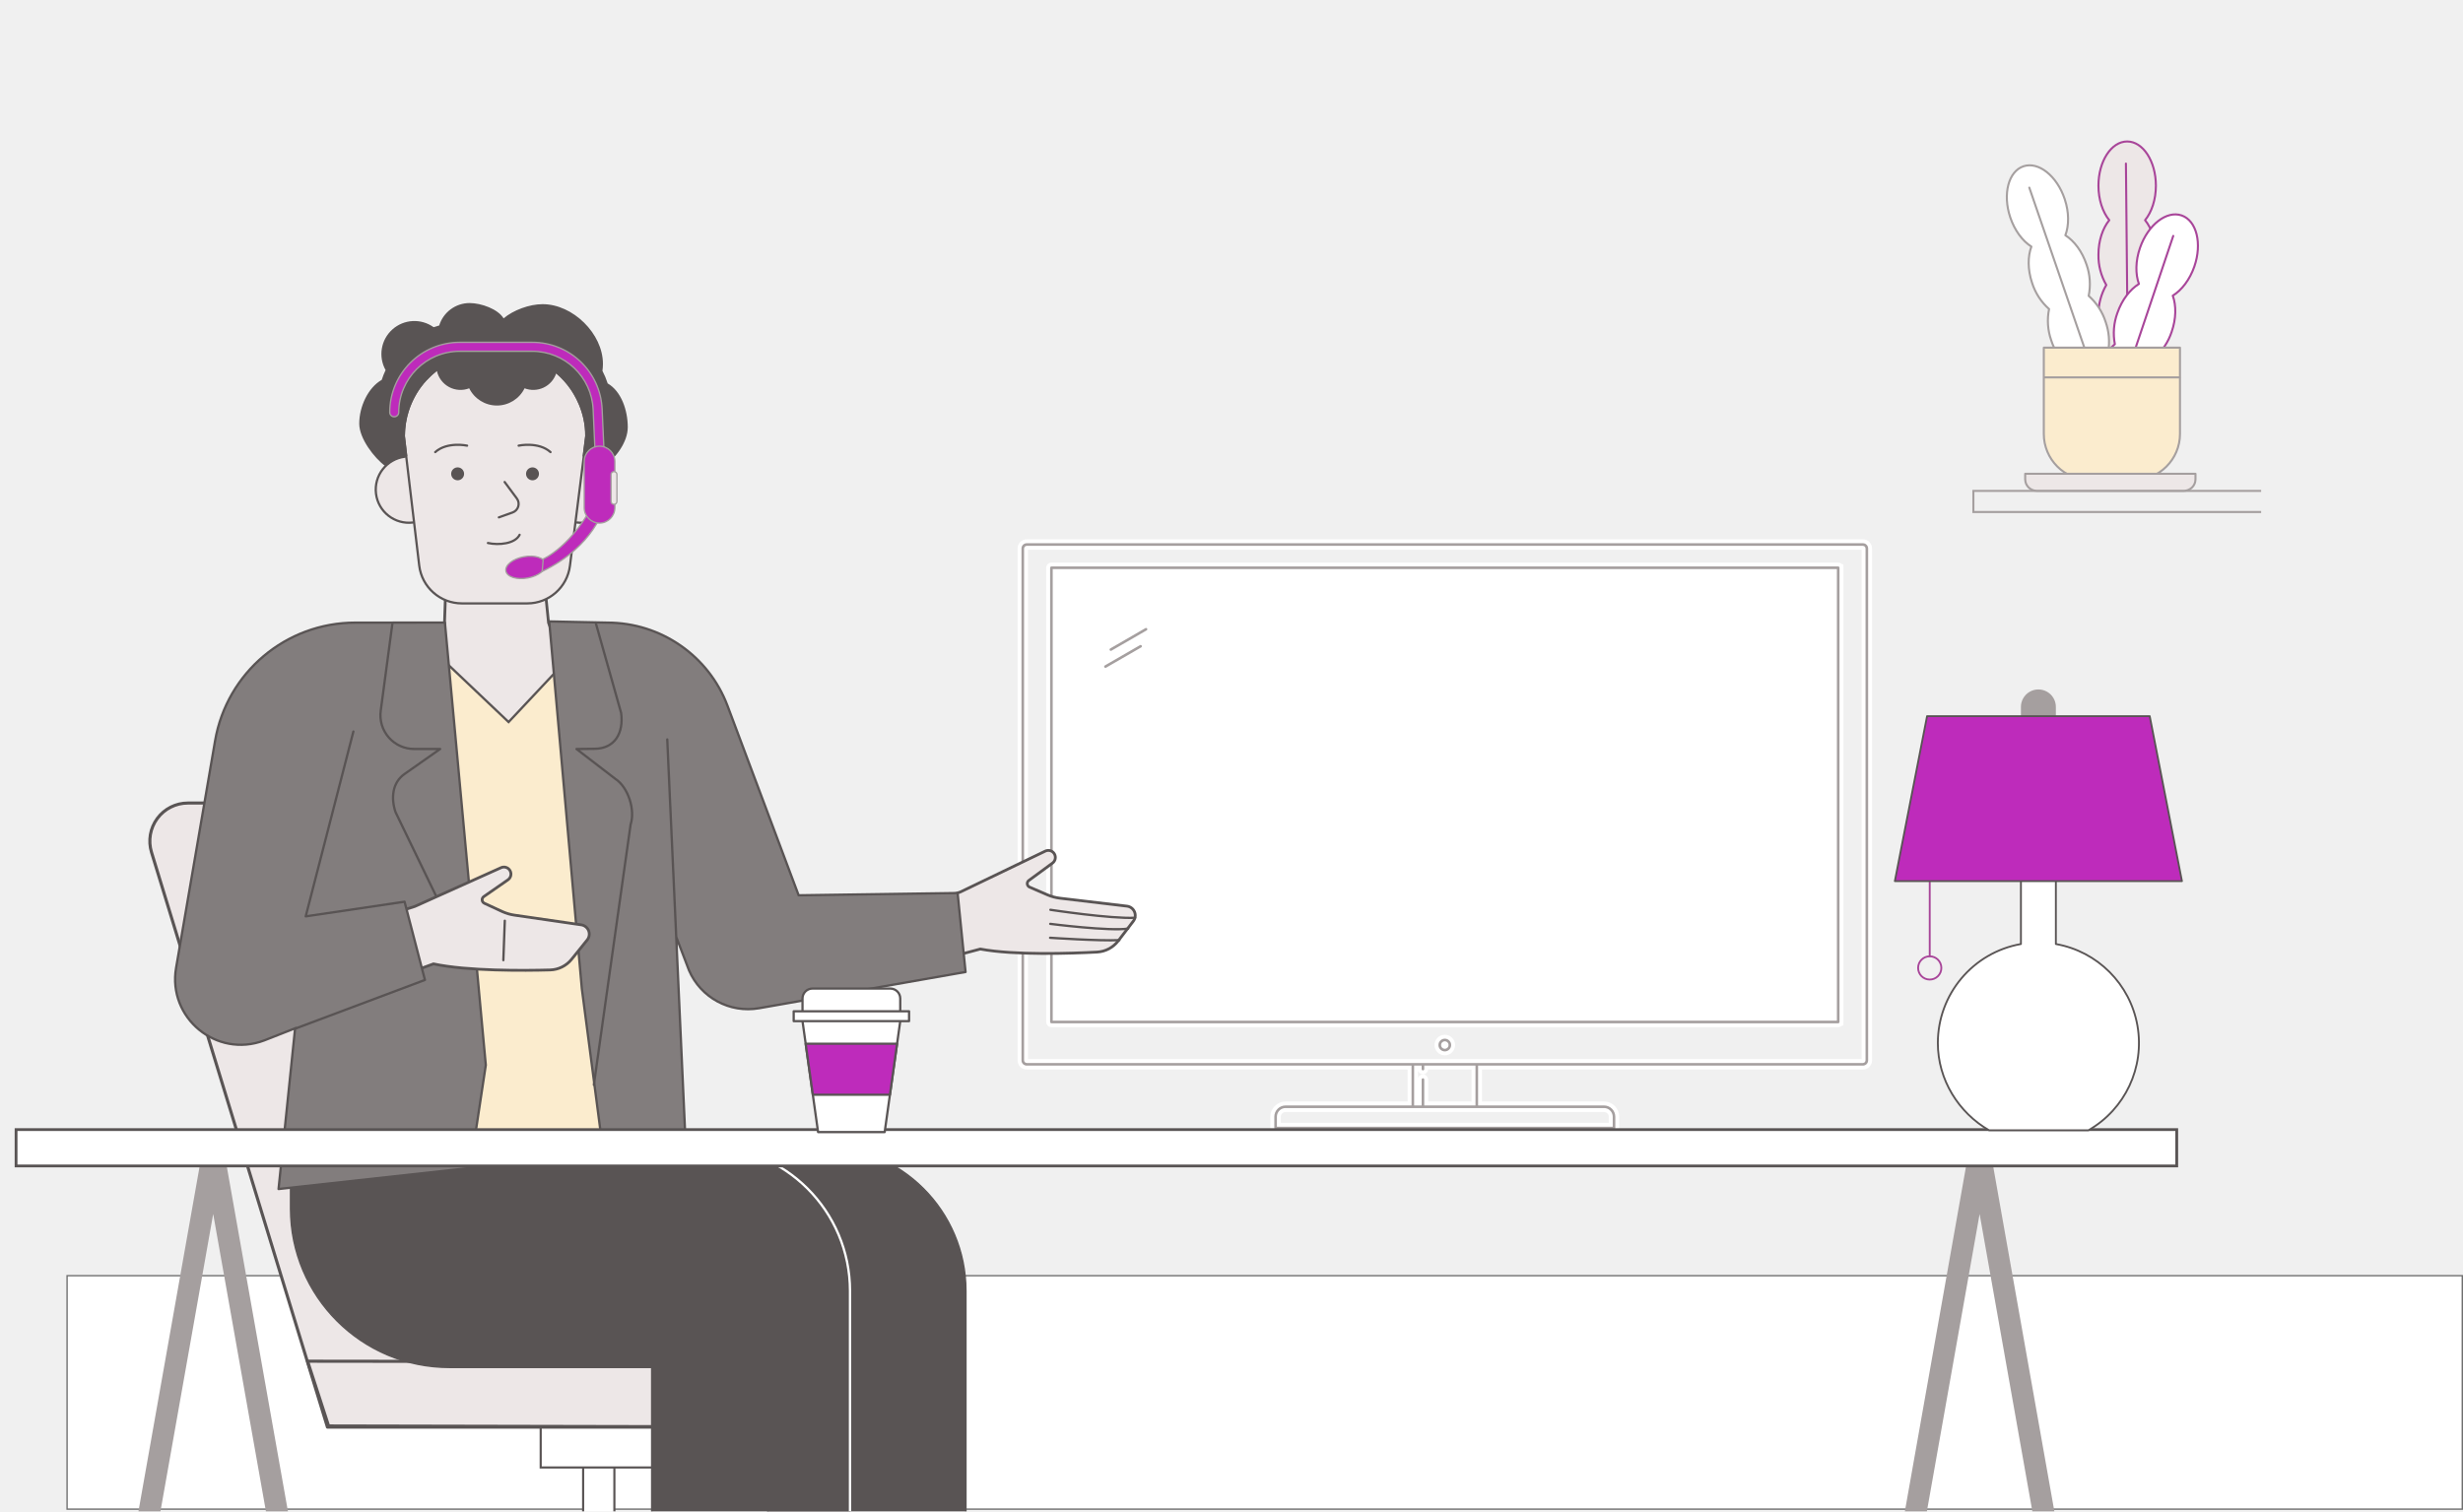
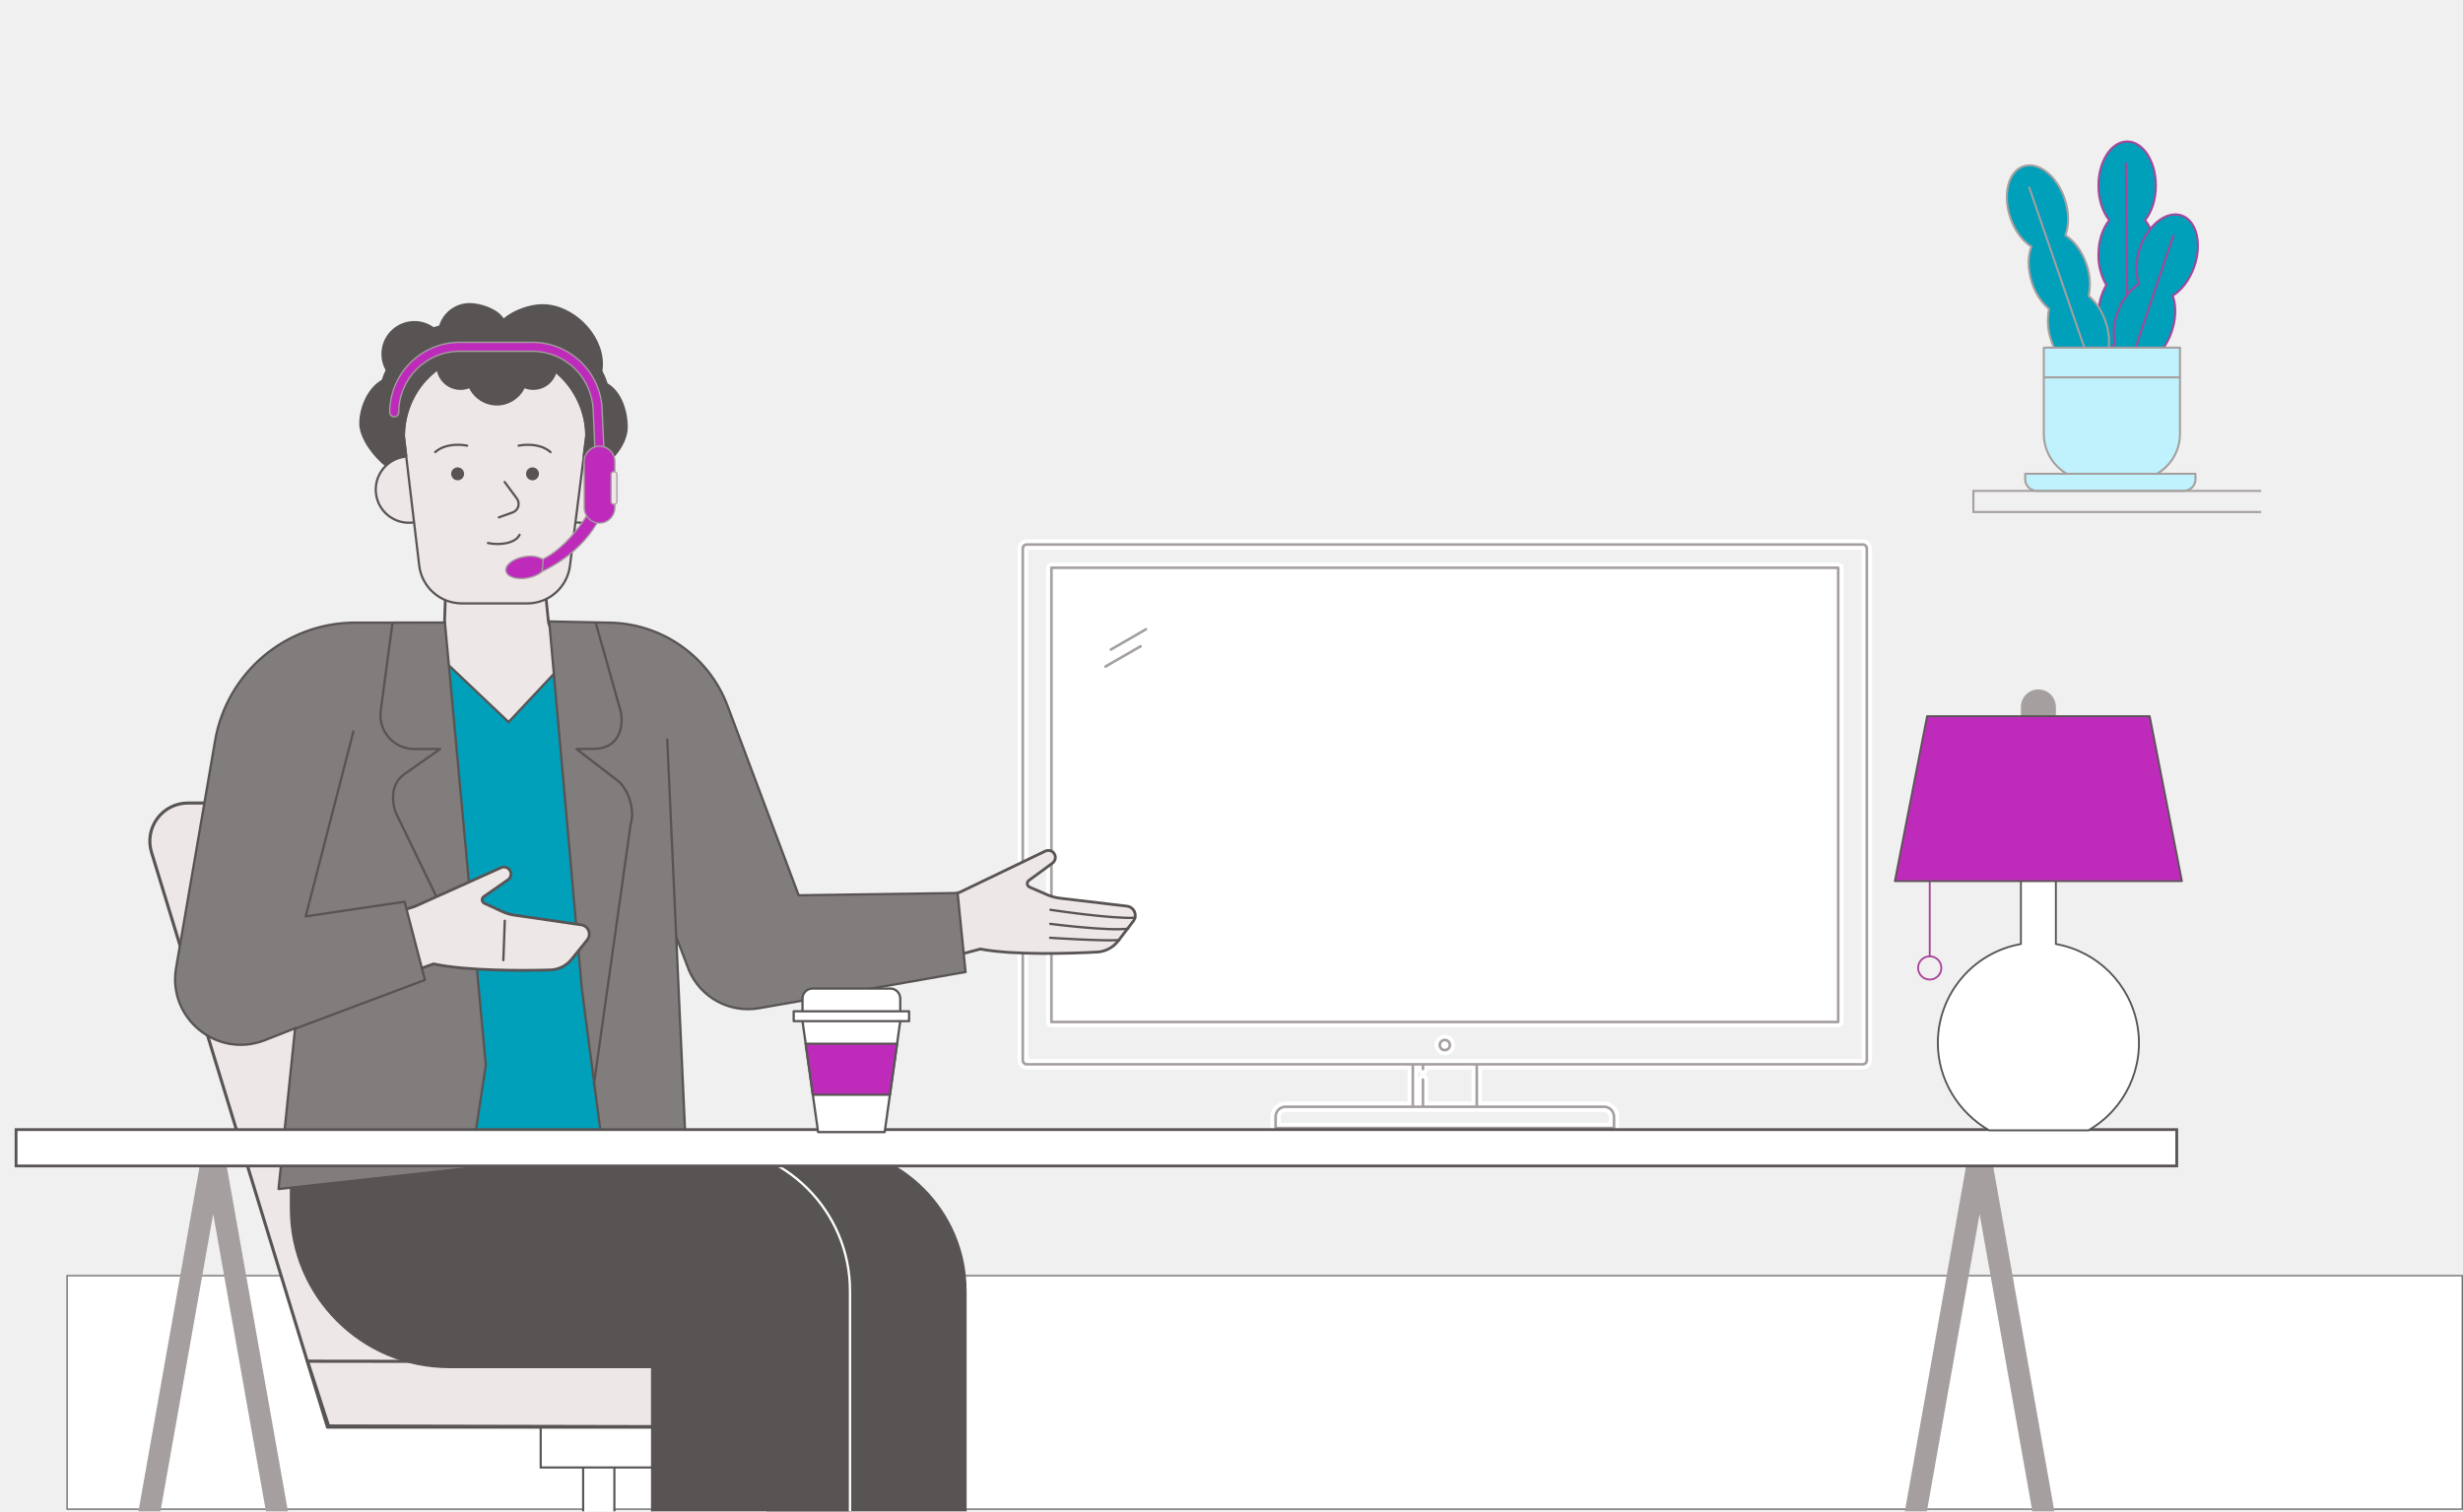
<svg xmlns="http://www.w3.org/2000/svg" width="1761.473" height="1081.059" viewBox="0 0 1761.473 1081.059">
  <defs>
    <clipPath id="clip-path">
      <rect id="Rectangle_1205" data-name="Rectangle 1205" width="1617.114" height="1081.059" transform="translate(0 0.002)" fill="none" />
    </clipPath>
  </defs>
  <g id="Assets" transform="translate(0 -0.002)">
    <g id="Rectangle_2044" data-name="Rectangle 2044" transform="translate(47.473 912.002)" fill="#fff" stroke="#707070" stroke-width="1">
      <rect width="1714" height="168" stroke="none" />
      <rect x="0.5" y="0.5" width="1713" height="167" fill="none" />
    </g>
    <rect id="Rectangle_1197" data-name="Rectangle 1197" width="563.363" height="327.114" transform="translate(753.591 405.044)" fill="#fff" />
    <rect id="Rectangle_1198" data-name="Rectangle 1198" width="563.363" height="327.114" transform="translate(753.591 405.044)" fill="none" stroke="#fff" stroke-miterlimit="10" stroke-width="2.801" />
    <g id="Group_1151" data-name="Group 1151">
      <g id="Group_1150" data-name="Group 1150" clip-path="url(#clip-path)">
        <path id="Path_3981" data-name="Path 3981" d="M1332.315,387.175H734.267a5.141,5.141,0,0,0-5.135,5.134v366.2a5.141,5.141,0,0,0,5.135,5.135h273.818v25.693H919.412a9.478,9.478,0,0,0-9.468,9.467v8.113a2.334,2.334,0,0,0,2.334,2.334H1154.3a2.333,2.333,0,0,0,2.334-2.334V798.8a9.478,9.478,0,0,0-9.468-9.467H1058.5V763.644h273.818a5.14,5.14,0,0,0,5.135-5.135v-366.2a5.14,5.14,0,0,0-5.135-5.134M1147.17,794a4.805,4.805,0,0,1,4.8,4.8v5.78H914.612V798.8a4.806,4.806,0,0,1,4.8-4.8Zm-129.511-26.918a2.334,2.334,0,0,0,2.334-2.334v-1.108h33.836v25.693h-33.836V772.221a2.334,2.334,0,0,0-4.668,0v17.116h-2.572V763.644h2.572v1.108a2.334,2.334,0,0,0,2.334,2.334m315.123-8.577a.473.473,0,0,1-.467.467H734.267a.473.473,0,0,1-.467-.467v-366.2a.473.473,0,0,1,.467-.467h598.048a.473.473,0,0,1,.467.467Z" fill="#a59f9f" />
        <path id="Path_3982" data-name="Path 3982" d="M1332.315,387.175H734.267a5.141,5.141,0,0,0-5.135,5.134v366.2a5.141,5.141,0,0,0,5.135,5.135h273.818v25.693H919.412a9.478,9.478,0,0,0-9.468,9.467v8.113a2.334,2.334,0,0,0,2.334,2.334H1154.3a2.333,2.333,0,0,0,2.334-2.334V798.8a9.478,9.478,0,0,0-9.468-9.467H1058.5V763.644h273.818a5.14,5.14,0,0,0,5.135-5.135v-366.2A5.14,5.14,0,0,0,1332.315,387.175ZM1147.17,794a4.805,4.805,0,0,1,4.8,4.8v5.78H914.612V798.8a4.806,4.806,0,0,1,4.8-4.8Zm-129.511-26.918a2.334,2.334,0,0,0,2.334-2.334v-1.108h33.836v25.693h-33.836V772.221a2.334,2.334,0,0,0-4.668,0v17.116h-2.572V763.644h2.572v1.108A2.334,2.334,0,0,0,1017.659,767.086Zm315.123-8.577a.473.473,0,0,1-.467.467H734.267a.473.473,0,0,1-.467-.467v-366.2a.473.473,0,0,1,.467-.467h598.048a.473.473,0,0,1,.467.467Z" fill="none" stroke="#fff" stroke-miterlimit="10" stroke-width="2.801" />
        <path id="Path_3983" data-name="Path 3983" d="M1314.631,403.8H751.952a2.333,2.333,0,0,0-2.334,2.333v324.9a2.334,2.334,0,0,0,2.334,2.334h562.679a2.334,2.334,0,0,0,2.334-2.334v-324.9a2.333,2.333,0,0,0-2.334-2.333M1312.3,728.7H754.286V408.468H1312.3Z" fill="#a59f9f" />
        <path id="Path_3984" data-name="Path 3984" d="M1314.631,403.8H751.952a2.333,2.333,0,0,0-2.334,2.333v324.9a2.334,2.334,0,0,0,2.334,2.334h562.679a2.334,2.334,0,0,0,2.334-2.334v-324.9A2.333,2.333,0,0,0,1314.631,403.8ZM1312.3,728.7H754.286V408.468H1312.3Z" fill="none" stroke="#fff" stroke-miterlimit="10" stroke-width="2.801" />
        <path id="Path_3985" data-name="Path 3985" d="M1033.292,741.566a5.96,5.96,0,1,0,5.958,5.96,5.965,5.965,0,0,0-5.958-5.96m0,7.251a1.292,1.292,0,1,1,1.291-1.291,1.293,1.293,0,0,1-1.291,1.291" fill="#a59f9f" />
        <path id="Path_3986" data-name="Path 3986" d="M1033.292,741.566a5.96,5.96,0,1,0,5.958,5.96A5.965,5.965,0,0,0,1033.292,741.566Zm0,7.251a1.292,1.292,0,1,1,1.291-1.291A1.293,1.293,0,0,1,1033.292,748.817Z" fill="none" stroke="#fff" stroke-miterlimit="10" stroke-width="2.801" />
        <path id="Path_3987" data-name="Path 3987" d="M790.6,479.131a2.317,2.317,0,0,0,1.165-.313l25.158-14.526a2.334,2.334,0,0,0-2.334-4.042l-25.158,14.526a2.334,2.334,0,0,0,1.169,4.355" fill="#a59f9f" />
        <path id="Path_3988" data-name="Path 3988" d="M790.6,479.131a2.317,2.317,0,0,0,1.165-.313l25.158-14.526a2.334,2.334,0,0,0-2.334-4.042l-25.158,14.526a2.334,2.334,0,0,0,1.169,4.355Z" fill="none" stroke="#fff" stroke-miterlimit="10" stroke-width="2.801" />
        <path id="Path_3989" data-name="Path 3989" d="M794.453,466.977a2.31,2.31,0,0,0,1.164-.313l25.158-14.527a2.334,2.334,0,1,0-2.335-4.043l-25.156,14.528a2.334,2.334,0,0,0,1.169,4.355" fill="#a59f9f" />
        <path id="Path_3990" data-name="Path 3990" d="M794.453,466.977a2.31,2.31,0,0,0,1.164-.313l25.158-14.527a2.334,2.334,0,1,0-2.335-4.043l-25.156,14.528a2.334,2.334,0,0,0,1.169,4.355Z" fill="none" stroke="#fff" stroke-miterlimit="10" stroke-width="2.801" />
        <path id="Path_3991" data-name="Path 3991" d="M439.391,1234.309V1032.386H417.043v201.923l-157.6,48.34v43.333H277.11v-31.543l151.108-47.182,151.107,47.182v31.543h17.662v-43.333Z" fill="#fff" />
        <path id="Path_3992" data-name="Path 3992" d="M439.391,1234.309V1032.386H417.043v201.923l-157.6,48.34v43.333H277.11v-31.543l151.108-47.182,151.107,47.182v31.543h17.662v-43.333Z" fill="none" stroke="#595454" stroke-miterlimit="10" stroke-width="1.524" />
        <rect id="Rectangle_1199" data-name="Rectangle 1199" width="83.048" height="62.286" transform="translate(386.693 987.402)" fill="#fff" />
        <rect id="Rectangle_1200" data-name="Rectangle 1200" width="83.048" height="62.286" transform="translate(386.693 987.402)" fill="none" stroke="#595454" stroke-miterlimit="10" stroke-width="1.524" />
        <path id="Path_3993" data-name="Path 3993" d="M318.3,574.425H134.372A27.214,27.214,0,0,0,108.349,609.6l125.825,411.233H487.362l-123.016-412.1A48.052,48.052,0,0,0,318.3,574.425" fill="#ede7e7" />
        <path id="Path_3994" data-name="Path 3994" d="M318.3,574.425H134.372A27.214,27.214,0,0,0,108.349,609.6l125.825,411.233H487.362l-123.016-412.1A48.052,48.052,0,0,0,318.3,574.425Z" fill="none" stroke="#595454" stroke-linecap="round" stroke-linejoin="round" stroke-width="2.213" />
        <path id="Path_3995" data-name="Path 3995" d="M648.659,1020.835l-413.654-.826-15.023-46.323,428.677.509a15.3,15.3,0,0,1,15.3,15.3v16.03a15.3,15.3,0,0,1-15.3,15.3" fill="#ede7e7" />
        <path id="Path_3996" data-name="Path 3996" d="M648.659,1020.835l-413.654-.826-15.023-46.323,428.677.509a15.3,15.3,0,0,1,15.3,15.3v16.03A15.3,15.3,0,0,1,648.659,1020.835Z" fill="none" stroke="#595454" stroke-linecap="round" stroke-linejoin="round" stroke-width="2.213" />
        <line id="Line_296" data-name="Line 296" x1="175.104" transform="translate(168.009 620.773)" fill="none" stroke="#595454" stroke-linecap="round" stroke-linejoin="round" stroke-width="1.524" />
        <line id="Line_297" data-name="Line 297" x1="175.104" transform="translate(238.214 855.831)" fill="none" stroke="#595454" stroke-linecap="round" stroke-linejoin="round" stroke-width="1.524" />
        <line id="Line_298" data-name="Line 298" x1="175.104" transform="translate(224.23 809.07)" fill="none" stroke="#595454" stroke-linecap="round" stroke-linejoin="round" stroke-width="1.524" />
        <line id="Line_299" data-name="Line 299" x1="175.104" transform="translate(182.062 667.774)" fill="none" stroke="#595454" stroke-linecap="round" stroke-linejoin="round" stroke-width="1.524" />
        <line id="Line_300" data-name="Line 300" x1="175.104" transform="translate(196.131 714.921)" fill="none" stroke="#595454" stroke-linecap="round" stroke-linejoin="round" stroke-width="1.524" />
        <line id="Line_301" data-name="Line 301" x1="175.104" transform="translate(210.14 761.863)" fill="none" stroke="#595454" stroke-linecap="round" stroke-linejoin="round" stroke-width="1.524" />
        <path id="Path_3997" data-name="Path 3997" d="M318.731,421.906l-.955,27.138-8.117,112.189L411.87,496.425,392.3,445.485,390.456,427.3Z" fill="#ede7e7" />
        <path id="Path_3998" data-name="Path 3998" d="M318.731,421.906l-.955,27.138-8.117,112.189L411.87,496.425,392.3,445.485,390.456,427.3Z" fill="none" stroke="#595454" stroke-miterlimit="10" stroke-width="2" />
        <path id="Path_3999" data-name="Path 3999" d="M418.379,326.686l-.009.075c-.3-.052-.59-.113-.89-.155l1.849-14.639A59.931,59.931,0,0,0,359.4,252.036H348.717a59.929,59.929,0,0,0-59.929,59.931l1.748,14.677c-.325.046-.644.109-.964.168l-.015-.126a23.711,23.711,0,1,0,5.76,47.071l0-.016c.274-.018.548-.032.824-.059l3.675,30.847a30.72,30.72,0,0,0,19.876,25.18l17.877,35.08,50.859-3.337V429.459a30.723,30.723,0,0,0,19.181-24.713l3.932-31.118c.363.042.724.053,1.086.078l-.007.051a23.711,23.711,0,0,0,5.761-47.071" fill="#ede7e7" />
        <path id="Path_4000" data-name="Path 4000" d="M376.3,339.865a4.625,4.625,0,1,1,5.455,3.607,4.627,4.627,0,0,1-5.455-3.607m-53.546,0a4.625,4.625,0,1,0,3.607-5.459,4.624,4.624,0,0,0-3.607,5.459" fill="#595454" />
        <path id="Path_4001" data-name="Path 4001" d="M330.326,431.622h46.8a30.727,30.727,0,0,0,30.485-26.876l11.723-92.779a59.93,59.93,0,0,0-59.93-59.93H348.717a59.93,59.93,0,0,0-59.93,59.93l11.027,92.562A30.728,30.728,0,0,0,330.326,431.622Z" fill="none" stroke="#595454" stroke-miterlimit="10" stroke-width="1.602" />
        <path id="Path_4002" data-name="Path 4002" d="M371.612,382.533c-3.2,6.469-14.849,7.6-22.669,5.886" fill="none" stroke="#595454" stroke-linecap="round" stroke-miterlimit="10" stroke-width="1.602" />
        <path id="Path_4003" data-name="Path 4003" d="M370.916,318.777s14.146-3.083,22.8,4.618" fill="none" stroke="#595454" stroke-linecap="round" stroke-miterlimit="10" stroke-width="1.602" />
        <path id="Path_4004" data-name="Path 4004" d="M334.058,318.777s-14.146-3.083-22.8,4.618" fill="none" stroke="#595454" stroke-linecap="round" stroke-miterlimit="10" stroke-width="1.602" />
        <path id="Path_4005" data-name="Path 4005" d="M360.906,344.789l8.727,11.775a6.514,6.514,0,0,1-3.045,10.014l-9.825,3.505" fill="none" stroke="#595454" stroke-linecap="round" stroke-linejoin="round" stroke-width="1.602" />
        <path id="Path_4006" data-name="Path 4006" d="M418.379,326.686a23.711,23.711,0,0,1-5.761,47.071" fill="none" stroke="#595454" stroke-linecap="round" stroke-linejoin="round" stroke-width="1.602" />
        <path id="Path_4007" data-name="Path 4007" d="M289.556,326.686a23.711,23.711,0,0,0,5.76,47.071" fill="none" stroke="#595454" stroke-linecap="round" stroke-linejoin="round" stroke-width="1.602" />
        <path id="Path_4008" data-name="Path 4008" d="M434.6,274.267a59.015,59.015,0,0,0-3.749-8.991,39.054,39.054,0,0,0,.357-4.987c0-21.629-21.515-42.711-43.144-42.711-9.472,0-20.969,4.268-27.921,10.153-3.969-6.667-16-10.954-24.31-10.954A22.775,22.775,0,0,0,314.1,232.829q-2.028.534-4.007,1.214a23.591,23.591,0,0,0-34.326,30.691,59.116,59.116,0,0,0-2.774,6.995c-9.809,5.575-16.076,19.239-16.076,31.306,0,10.6,10.649,24.512,18.747,30.453a23.589,23.589,0,0,1,13.891-6.8l1.78-.319-1.708-14.442c0-.032,0-.063,0-.1.19-25.878,16.109-40.353,16.284-40.537a59.884,59.884,0,0,1,6.4-5.824l.154-.121a17.278,17.278,0,0,0,23.1,12.406,22.065,22.065,0,0,0,39.6,0,17.268,17.268,0,0,0,22.584-10.588,57.706,57.706,0,0,1,10.228,11.258c1.778,2.6,10.895,16,10.5,33.438l-1.839,14.585,1.723.239a23.582,23.582,0,0,1,13.9,6.812c8.046-5.9,16.705-17.2,16.705-27.925,0-12.029-4.625-25.717-14.384-31.306" fill="#595454" />
        <path id="Path_4009" data-name="Path 4009" d="M390.2,403.224c.775,4.19-4.947,8.761-12.781,10.209s-14.812-.773-15.587-4.963,4.947-8.761,12.781-10.209,14.812.773,15.587,4.963" fill="#be2bbb" />
        <path id="Path_4010" data-name="Path 4010" d="M390.2,403.224c.775,4.19-4.947,8.761-12.781,10.209s-14.812-.773-15.587-4.963,4.947-8.761,12.781-10.209S389.42,399.034,390.2,403.224Z" fill="none" stroke="#a59f9f" stroke-miterlimit="10" stroke-width="0.95" />
        <path id="Path_4011" data-name="Path 4011" d="M388.527,399.837s21.319-9.229,37.713-43.066c4.041-8.342,5.711,6.011,5.711,6.011s-6.707,27.889-44.209,45.963Z" fill="#be2bbb" />
        <path id="Path_4012" data-name="Path 4012" d="M388.527,399.837s21.319-9.229,37.713-43.066c4.041-8.342,5.711,6.011,5.711,6.011s-6.707,27.889-44.209,45.963Z" fill="none" stroke="#a59f9f" stroke-miterlimit="10" stroke-width="0.95" />
        <path id="Path_4013" data-name="Path 4013" d="M429.171,334.814a3.218,3.218,0,0,1-3.212-3.071l-1.766-38.8A43.567,43.567,0,0,0,380.6,251.285H328.807a43.688,43.688,0,0,0-43.639,43.639,3.217,3.217,0,0,1-6.435,0,50.131,50.131,0,0,1,50.074-50.074H380.6a49.993,49.993,0,0,1,50.022,47.8l1.766,38.8a3.217,3.217,0,0,1-3.068,3.36c-.05,0-.1,0-.149,0" fill="#be2bbb" />
        <path id="Path_4014" data-name="Path 4014" d="M429.171,334.814a3.218,3.218,0,0,1-3.212-3.071l-1.766-38.8A43.567,43.567,0,0,0,380.6,251.285H328.807a43.688,43.688,0,0,0-43.639,43.639,3.217,3.217,0,0,1-6.435,0,50.131,50.131,0,0,1,50.074-50.074H380.6a49.993,49.993,0,0,1,50.022,47.8l1.766,38.8a3.217,3.217,0,0,1-3.068,3.36C429.27,334.813,429.22,334.814,429.171,334.814Z" fill="none" stroke="#a59f9f" stroke-miterlimit="10" stroke-width="0.95" />
        <path id="Path_4015" data-name="Path 4015" d="M428.77,374.168h0a10.986,10.986,0,0,1-10.954-10.954V330.123a10.954,10.954,0,0,1,21.908,0v33.091a10.986,10.986,0,0,1-10.954,10.954" fill="#be2bbb" />
        <path id="Path_4016" data-name="Path 4016" d="M428.77,374.168h0a10.986,10.986,0,0,1-10.954-10.954V330.123a10.954,10.954,0,0,1,21.908,0v33.091A10.986,10.986,0,0,1,428.77,374.168Z" fill="none" stroke="#a59f9f" stroke-miterlimit="10" stroke-width="0.95" />
        <path id="Path_4017" data-name="Path 4017" d="M439.115,360.783h0a2.109,2.109,0,0,1-2.1-2.1l0-19.253a2.1,2.1,0,0,1,4.206,0l0,19.254a2.109,2.109,0,0,1-2.1,2.1" fill="#ede7e7" />
        <path id="Path_4018" data-name="Path 4018" d="M439.115,360.783h0a2.109,2.109,0,0,1-2.1-2.1l0-19.253a2.1,2.1,0,0,1,4.206,0l0,19.254A2.109,2.109,0,0,1,439.115,360.783Z" fill="none" stroke="#a59f9f" stroke-miterlimit="10" stroke-width="0.95" />
        <path id="Path_4019" data-name="Path 4019" d="M587.239,819.9H508.522V978.156h40.463V1271.7h141.83V923.474A103.576,103.576,0,0,0,587.239,819.9" fill="#595454" />
        <path id="Path_4020" data-name="Path 4020" d="M587.239,819.9H508.522V978.156h40.463V1271.7h141.83V923.474A103.576,103.576,0,0,0,587.239,819.9Z" fill="none" stroke="#595454" stroke-miterlimit="10" stroke-width="1" />
        <path id="Path_4021" data-name="Path 4021" d="M419.515,819.9V728.789H323.946a116.17,116.17,0,0,0-116.17,116.17v19.594a113.6,113.6,0,0,0,113.6,113.6H466.073V1271.7H607.9V923.474A103.576,103.576,0,0,0,504.328,819.9Z" fill="#595454" />
        <path id="Path_4022" data-name="Path 4022" d="M419.515,819.9V728.789H323.946a116.17,116.17,0,0,0-116.17,116.17v19.594a113.6,113.6,0,0,0,113.6,113.6H466.073V1271.7H607.9V923.474A103.576,103.576,0,0,0,504.328,819.9Z" fill="none" stroke="#595454" stroke-miterlimit="10" stroke-width="1" />
        <path id="Path_4023" data-name="Path 4023" d="M607.9,1270.837V923.474A103.575,103.575,0,0,0,504.328,819.9h-13.9" fill="none" stroke="#fff" stroke-linecap="round" stroke-linejoin="round" stroke-width="1.656" />
-         <path id="Path_4024" data-name="Path 4024" d="M434.21,819.368h-138.4l-5.251-372.336,73.175,69.452,65.221-69.452Z" fill="#fbecce" />
+         <path id="Path_4024" data-name="Path 4024" d="M434.21,819.368h-138.4l-5.251-372.336,73.175,69.452,65.221-69.452Z" fill="#009FBA" />
        <path id="Path_4025" data-name="Path 4025" d="M434.21,819.368h-138.4l-5.251-372.336,73.175,69.452,65.221-69.452Z" fill="none" stroke="#595454" stroke-miterlimit="10" stroke-width="1.656" />
        <g id="hand">
          <path id="Path_4026" data-name="Path 4026" d="M654.1,649.481l32.673-11.414,60.8-29.258a5.017,5.017,0,0,1,5.143,8.565L735.8,629.794a2.764,2.764,0,0,0,.5,4.752c3.668,1.647,9.172,4,12.965,5.609a32.16,32.16,0,0,0,8.8,2.335c9.909,1.171,33.728,3.988,47.946,5.693a6.7,6.7,0,0,1,4.516,10.721l-10.829,14.148a20.392,20.392,0,0,1-15.109,7.973c-18.292.977-58.9,2.427-83.52-2.174l-61.344,16.425Z" fill="#ede7e7" />
          <path id="Path_4027" data-name="Path 4027" d="M654.1,649.481l32.673-11.414,60.8-29.258a5.017,5.017,0,0,1,5.143,8.565L735.8,629.794a2.764,2.764,0,0,0,.5,4.752c3.668,1.647,9.172,4,12.965,5.609a32.16,32.16,0,0,0,8.8,2.335c9.909,1.171,33.728,3.988,47.946,5.693a6.7,6.7,0,0,1,4.516,10.721l-10.829,14.148a20.392,20.392,0,0,1-15.109,7.973c-18.292.977-58.9,2.427-83.52-2.174l-61.344,16.425Z" fill="none" stroke="#595454" stroke-miterlimit="10" stroke-width="2" />
          <path id="Path_4028" data-name="Path 4028" d="M811.811,656.486c-17.467.872-60.595-5.7-60.595-5.7" fill="none" stroke="#595454" stroke-linecap="round" stroke-linejoin="round" stroke-width="1.656" />
          <path id="Path_4029" data-name="Path 4029" d="M806.836,664.213c-13.243,2.068-55.728-3.366-55.728-3.366" fill="none" stroke="#595454" stroke-linecap="round" stroke-linejoin="round" stroke-width="1.656" />
          <path id="Path_4030" data-name="Path 4030" d="M800.5,672.487c-14.08.7-49.5-1.691-49.5-1.691" fill="none" stroke="#595454" stroke-linecap="round" stroke-linejoin="round" stroke-width="1.656" />
        </g>
        <path id="Path_4031" data-name="Path 4031" d="M250.058,720.23l-61.195,24.036c-34,12.823-69.078-16.132-62.928-51.949l27.889-162.423a101.735,101.735,0,0,1,100.268-84.518l64.1-.049,29.243,316.541-11.124,73.591-137.1,15.058,11.828-114.885" fill="#827d7d" />
        <path id="Path_4032" data-name="Path 4032" d="M250.058,720.23l-61.195,24.036c-34,12.823-69.078-16.132-62.928-51.949l27.889-162.423a101.735,101.735,0,0,1,100.268-84.518l64.1-.049,29.243,316.541-11.124,73.591-137.1,15.058,11.828-114.885" fill="none" stroke="#595454" stroke-linecap="round" stroke-linejoin="round" stroke-width="1.656" />
        <path id="Path_4033" data-name="Path 4033" d="M483.626,670.18l9.133,23.913a45.937,45.937,0,0,0,50.134,27.088l147.648-25.9-5.684-56.489-113.689,1.625L520.325,504.921a91.794,91.794,0,0,0-85.944-59.545l-41.6-.862,23.328,262.635L430.872,819.9h59.559L477.2,528.918" fill="#827d7d" />
        <path id="Path_4034" data-name="Path 4034" d="M483.626,670.18l9.133,23.913a45.937,45.937,0,0,0,50.134,27.088l147.648-25.9-5.684-56.489-113.689,1.625L520.325,504.921a91.794,91.794,0,0,0-85.944-59.545l-41.6-.862,23.328,262.635L430.872,819.9h59.559L477.2,528.918" fill="none" stroke="#595454" stroke-linecap="round" stroke-linejoin="round" stroke-width="1.656" />
        <path id="Path_4035" data-name="Path 4035" d="M280.715,445.376l-8.435,63.061a24.122,24.122,0,0,0,23.91,27.32h18.6l-25.491,17.9c-8.717,6.121-9.808,17.1-6.453,27.206l29.274,60.584" fill="none" stroke="#595454" stroke-linecap="round" stroke-linejoin="round" stroke-width="1.656" />
        <path id="Path_4036" data-name="Path 4036" d="M426.014,445.376l18.2,64.6c1.934,14.464-4.593,25.645-19.186,25.645l-12.727.156,27.786,21.364c9.2,5.979,14.356,22.263,10.9,32.676L424.716,775.942" fill="none" stroke="#595454" stroke-linecap="round" stroke-linejoin="round" stroke-width="1.656" />
        <path id="Path_4037" data-name="Path 4037" d="M263.827,658.9l32.958-10.564,61.538-27.673a5.017,5.017,0,0,1,4.92,8.7L346,641.339a2.764,2.764,0,0,0,.375,4.763c3.625,1.742,9.065,4.236,12.816,5.943a32.185,32.185,0,0,0,8.732,2.562c9.875,1.427,33.613,4.861,47.783,6.933a6.7,6.7,0,0,1,4.237,10.835l-11.192,13.862a20.4,20.4,0,0,1-15.311,7.579c-18.311.5-58.944.9-83.436-4.337l-68.285,24.915Z" fill="#ede7e7" />
        <path id="Path_4038" data-name="Path 4038" d="M263.827,658.9l32.958-10.564,61.538-27.673a5.017,5.017,0,0,1,4.92,8.7L346,641.339a2.764,2.764,0,0,0,.375,4.763c3.625,1.742,9.065,4.236,12.816,5.943a32.185,32.185,0,0,0,8.732,2.562c9.875,1.427,33.613,4.861,47.783,6.933a6.7,6.7,0,0,1,4.237,10.835l-11.192,13.862a20.4,20.4,0,0,1-15.311,7.579c-18.311.5-58.944.9-83.436-4.337l-68.285,24.915Z" fill="none" stroke="#595454" stroke-miterlimit="10" stroke-width="2" />
        <path id="Path_4039" data-name="Path 4039" d="M252.739,523.251,218.632,655.488,289.338,645,303.9,700.964l-92.166,34.6" fill="#827d7d" />
        <path id="Path_4040" data-name="Path 4040" d="M252.739,523.251,218.632,655.488,289.338,645,303.9,700.964l-92.166,34.6" fill="none" stroke="#595454" stroke-linecap="round" stroke-linejoin="round" stroke-width="1.656" />
        <line id="Line_302" data-name="Line 302" x1="1.031" y2="28.202" transform="translate(359.985 658.611)" fill="none" stroke="#595454" stroke-linecap="round" stroke-linejoin="round" stroke-width="1.656" />
        <path id="Path_4041" data-name="Path 4041" d="M1639.046,366.244H1411.312V351.138h227.734" fill="none" stroke="#a59f9f" stroke-miterlimit="10" stroke-width="1.475" />
-         <path id="Path_4042" data-name="Path 4042" d="M1534.1,157.494c4.711-5.792,7.737-14.69,7.737-24.689,0-17.456-9.2-31.606-20.544-31.606s-20.544,14.15-20.544,31.606c0,10,3.026,18.9,7.737,24.689-4.711,5.791-7.737,14.69-7.737,24.689a41.877,41.877,0,0,0,5.62,21.677,41.875,41.875,0,0,0-5.62,21.676,42.65,42.65,0,0,0,4.917,20.486,42.65,42.65,0,0,0-4.917,20.486c0,17.455,9.2,31.605,20.544,31.605s20.544-14.15,20.544-31.605a42.663,42.663,0,0,0-4.916-20.486,42.663,42.663,0,0,0,4.916-20.486,41.876,41.876,0,0,0-5.62-21.676,41.877,41.877,0,0,0,5.62-21.677c0-10-3.026-18.9-7.737-24.689" fill="#ede7e7" />
+         <path id="Path_4042" data-name="Path 4042" d="M1534.1,157.494c4.711-5.792,7.737-14.69,7.737-24.689,0-17.456-9.2-31.606-20.544-31.606s-20.544,14.15-20.544,31.606c0,10,3.026,18.9,7.737,24.689-4.711,5.791-7.737,14.69-7.737,24.689a41.877,41.877,0,0,0,5.62,21.677,41.875,41.875,0,0,0-5.62,21.676,42.65,42.65,0,0,0,4.917,20.486,42.65,42.65,0,0,0-4.917,20.486c0,17.455,9.2,31.605,20.544,31.605s20.544-14.15,20.544-31.605a42.663,42.663,0,0,0-4.916-20.486,42.663,42.663,0,0,0,4.916-20.486,41.876,41.876,0,0,0-5.62-21.676,41.877,41.877,0,0,0,5.62-21.677c0-10-3.026-18.9-7.737-24.689" fill="#009FBA" />
        <path id="Path_4043" data-name="Path 4043" d="M1534.1,157.494c4.711-5.792,7.737-14.69,7.737-24.689,0-17.456-9.2-31.606-20.544-31.606s-20.544,14.15-20.544,31.606c0,10,3.026,18.9,7.737,24.689-4.711,5.791-7.737,14.69-7.737,24.689a41.877,41.877,0,0,0,5.62,21.677,41.875,41.875,0,0,0-5.62,21.676,42.65,42.65,0,0,0,4.917,20.486,42.65,42.65,0,0,0-4.917,20.486c0,17.455,9.2,31.605,20.544,31.605s20.544-14.15,20.544-31.605a42.663,42.663,0,0,0-4.916-20.486,42.663,42.663,0,0,0,4.916-20.486,41.876,41.876,0,0,0-5.62-21.676,41.877,41.877,0,0,0,5.62-21.677C1541.836,172.184,1538.81,163.285,1534.1,157.494Z" fill="none" stroke="#a84599" stroke-linecap="round" stroke-linejoin="round" stroke-width="1.475" />
        <line id="Line_303" data-name="Line 303" x2="1.776" y2="183.316" transform="translate(1520.404 117.002)" fill="#fff" />
        <line id="Line_304" data-name="Line 304" x2="1.776" y2="183.316" transform="translate(1520.404 117.002)" fill="none" stroke="#a84599" stroke-linecap="round" stroke-linejoin="round" stroke-width="1.475" />
-         <path id="Path_4044" data-name="Path 4044" d="M1477.1,168.306c2.638-6.984,2.7-16.383-.463-25.869-5.517-16.561-18.716-27.079-29.481-23.493s-15.018,19.919-9.5,36.48c3.16,9.486,8.844,16.972,15.144,20.978-2.639,6.983-2.7,16.383.463,25.869a41.88,41.88,0,0,0,12.183,18.789,41.886,41.886,0,0,0,1.519,22.342,42.664,42.664,0,0,0,11.14,17.881,42.669,42.669,0,0,0,1.81,20.99c5.517,16.56,18.716,27.078,29.48,23.492s15.019-19.919,9.5-36.479a42.666,42.666,0,0,0-11.139-17.882,42.653,42.653,0,0,0-1.811-20.989,41.865,41.865,0,0,0-12.183-18.789,41.875,41.875,0,0,0-1.519-22.342c-3.161-9.486-8.845-16.972-15.144-20.978" fill="#fff" />
+         <path id="Path_4044" data-name="Path 4044" d="M1477.1,168.306c2.638-6.984,2.7-16.383-.463-25.869-5.517-16.561-18.716-27.079-29.481-23.493s-15.018,19.919-9.5,36.48c3.16,9.486,8.844,16.972,15.144,20.978-2.639,6.983-2.7,16.383.463,25.869a41.88,41.88,0,0,0,12.183,18.789,41.886,41.886,0,0,0,1.519,22.342,42.664,42.664,0,0,0,11.14,17.881,42.669,42.669,0,0,0,1.81,20.99c5.517,16.56,18.716,27.078,29.48,23.492s15.019-19.919,9.5-36.479a42.666,42.666,0,0,0-11.139-17.882,42.653,42.653,0,0,0-1.811-20.989,41.865,41.865,0,0,0-12.183-18.789,41.875,41.875,0,0,0-1.519-22.342c-3.161-9.486-8.845-16.972-15.144-20.978" fill="#009FBA" />
        <path id="Path_4045" data-name="Path 4045" d="M1477.1,168.306c2.638-6.984,2.7-16.383-.463-25.869-5.517-16.561-18.716-27.079-29.481-23.493s-15.018,19.919-9.5,36.48c3.16,9.486,8.844,16.972,15.144,20.978-2.639,6.983-2.7,16.383.463,25.869a41.88,41.88,0,0,0,12.183,18.789,41.886,41.886,0,0,0,1.519,22.342,42.664,42.664,0,0,0,11.14,17.881,42.669,42.669,0,0,0,1.81,20.99c5.517,16.56,18.716,27.078,29.48,23.492s15.019-19.919,9.5-36.479a42.666,42.666,0,0,0-11.139-17.882,42.653,42.653,0,0,0-1.811-20.989,41.865,41.865,0,0,0-12.183-18.789,41.875,41.875,0,0,0-1.519-22.342C1489.083,179.8,1483.4,172.312,1477.1,168.306Z" fill="none" stroke="#a59f9f" stroke-linecap="round" stroke-linejoin="round" stroke-width="1.475" />
        <line id="Line_305" data-name="Line 305" x2="59.625" y2="173.357" transform="translate(1451.308 134.218)" fill="#fff" />
        <line id="Line_306" data-name="Line 306" x2="59.625" y2="173.357" transform="translate(1451.308 134.218)" fill="none" stroke="#a59f9f" stroke-linecap="round" stroke-linejoin="round" stroke-width="1.475" />
-         <path id="Path_4046" data-name="Path 4046" d="M1553.9,211.5c6.35-3.926,12.127-11.34,15.407-20.785,5.726-16.49,1.679-32.875-9.04-36.6s-24.049,6.629-29.775,23.119c-3.279,9.446-3.339,18.845-.788,25.861-6.351,3.926-12.129,11.34-15.409,20.785a41.893,41.893,0,0,0-1.8,22.321,41.878,41.878,0,0,0-12.419,18.634A42.653,42.653,0,0,0,1498,285.8a42.666,42.666,0,0,0-11.365,17.739c-5.725,16.49-1.678,32.874,9.041,36.6s24.049-6.629,29.774-23.118a42.656,42.656,0,0,0,2.076-20.965,42.664,42.664,0,0,0,11.364-17.739,41.881,41.881,0,0,0,1.8-22.321,41.869,41.869,0,0,0,12.419-18.634c3.28-9.446,3.34-18.845.79-25.861" fill="#fff" />
+         <path id="Path_4046" data-name="Path 4046" d="M1553.9,211.5c6.35-3.926,12.127-11.34,15.407-20.785,5.726-16.49,1.679-32.875-9.04-36.6s-24.049,6.629-29.775,23.119c-3.279,9.446-3.339,18.845-.788,25.861-6.351,3.926-12.129,11.34-15.409,20.785a41.893,41.893,0,0,0-1.8,22.321,41.878,41.878,0,0,0-12.419,18.634A42.653,42.653,0,0,0,1498,285.8a42.666,42.666,0,0,0-11.365,17.739c-5.725,16.49-1.678,32.874,9.041,36.6s24.049-6.629,29.774-23.118a42.656,42.656,0,0,0,2.076-20.965,42.664,42.664,0,0,0,11.364-17.739,41.881,41.881,0,0,0,1.8-22.321,41.869,41.869,0,0,0,12.419-18.634c3.28-9.446,3.34-18.845.79-25.861" fill="#009FBA" />
        <path id="Path_4047" data-name="Path 4047" d="M1553.9,211.5c6.35-3.926,12.127-11.34,15.407-20.785,5.726-16.49,1.679-32.875-9.04-36.6s-24.049,6.629-29.775,23.119c-3.279,9.446-3.339,18.845-.788,25.861-6.351,3.926-12.129,11.34-15.409,20.785a41.893,41.893,0,0,0-1.8,22.321,41.878,41.878,0,0,0-12.419,18.634A42.653,42.653,0,0,0,1498,285.8a42.666,42.666,0,0,0-11.365,17.739c-5.725,16.49-1.678,32.874,9.041,36.6s24.049-6.629,29.774-23.118a42.656,42.656,0,0,0,2.076-20.965,42.664,42.664,0,0,0,11.364-17.739,41.881,41.881,0,0,0,1.8-22.321,41.869,41.869,0,0,0,12.419-18.634C1556.393,227.913,1556.453,218.514,1553.9,211.5Z" fill="none" stroke="#a84599" stroke-linecap="round" stroke-linejoin="round" stroke-width="1.475" />
        <line id="Line_307" data-name="Line 307" x1="58.453" y2="173.756" transform="translate(1495.795 168.754)" fill="#fff" />
        <line id="Line_308" data-name="Line 308" x1="58.453" y2="173.756" transform="translate(1495.795 168.754)" fill="none" stroke="#a84599" stroke-linecap="round" stroke-linejoin="round" stroke-width="1.475" />
-         <path id="Path_4048" data-name="Path 4048" d="M1526.049,343.379h-31.357a33.017,33.017,0,0,1-33.017-33.017V248.684h97.391v61.678a33.017,33.017,0,0,1-33.017,33.017" fill="#fbecce" />
+         <path id="Path_4048" data-name="Path 4048" d="M1526.049,343.379h-31.357a33.017,33.017,0,0,1-33.017-33.017V248.684h97.391v61.678a33.017,33.017,0,0,1-33.017,33.017" fill="#C0F2FD" />
        <path id="Path_4049" data-name="Path 4049" d="M1526.049,343.379h-31.357a33.017,33.017,0,0,1-33.017-33.017V248.684h97.391v61.678A33.017,33.017,0,0,1,1526.049,343.379Z" fill="none" stroke="#a59f9f" stroke-linecap="round" stroke-linejoin="round" stroke-width="1.475" />
        <line id="Line_309" data-name="Line 309" x2="96.358" transform="translate(1462.374 269.961)" fill="#fff" />
        <line id="Line_310" data-name="Line 310" x2="96.358" transform="translate(1462.374 269.961)" fill="none" stroke="#a59f9f" stroke-linecap="round" stroke-linejoin="round" stroke-width="1.475" />
-         <path id="Path_4050" data-name="Path 4050" d="M1561.893,351.07H1456.621a8.258,8.258,0,0,1-8.258-8.258v-3.921h121.788v3.921a8.258,8.258,0,0,1-8.258,8.258" fill="#ede7e7" />
+         <path id="Path_4050" data-name="Path 4050" d="M1561.893,351.07H1456.621a8.258,8.258,0,0,1-8.258-8.258v-3.921h121.788v3.921a8.258,8.258,0,0,1-8.258,8.258" fill="#C0F2FD" />
        <path id="Path_4051" data-name="Path 4051" d="M1561.893,351.07H1456.621a8.258,8.258,0,0,1-8.258-8.258v-3.921h121.788v3.921A8.258,8.258,0,0,1,1561.893,351.07Z" fill="none" stroke="#a59f9f" stroke-linecap="round" stroke-linejoin="round" stroke-width="1.475" />
        <path id="Path_4052" data-name="Path 4052" d="M252.644,1433.393l15.767.117L160.343,823.977l.662-3.738-8.535.063-8.535-.063.663,3.738L36.53,1433.51l15.766-.117,23.69-133.618H228.954Zm-174.1-148.041L152.47,868.381,226.4,1285.352Zm1437.4,148.041,15.766.117L1423.639,823.977l.663-3.738-8.535.063-8.535-.063.662,3.738L1299.826,1433.51l15.767-.117,23.69-133.618h152.968Zm-174.1-148.041,73.927-416.971,73.927,416.971Z" fill="#a59f9f" />
        <rect id="Rectangle_1201" data-name="Rectangle 1201" width="1545.261" height="26.002" transform="translate(11.488 808.009)" fill="#fff" />
        <rect id="Rectangle_1202" data-name="Rectangle 1202" width="1545.261" height="26.002" transform="translate(11.488 808.009)" fill="none" stroke="#595454" stroke-miterlimit="10" stroke-width="2" />
        <g id="Group_1163" data-name="Group 1163">
          <path id="Path_4053" data-name="Path 4053" d="M1470.305,675.273V569.761h-24.994V675.273a71.931,71.931,0,0,0-59.416,70.75c-.028,26.376,14.9,49.934,36.636,62.469h71.057a71.927,71.927,0,0,0-23.283-133.219" fill="#fff" />
          <path id="Path_4054" data-name="Path 4054" d="M1470.305,675.273V569.761h-24.994V675.273a71.931,71.931,0,0,0-59.416,70.75c-.028,26.376,14.9,49.934,36.636,62.469h71.057a71.927,71.927,0,0,0-23.283-133.219Z" fill="none" stroke="#595454" stroke-linecap="round" stroke-linejoin="round" stroke-width="1.33" />
          <path id="Path_4055" data-name="Path 4055" d="M1470.305,505.936a12.5,12.5,0,1,0-24.994,0v63.826h24.994Z" fill="#a59f9f" />
          <path id="Path_4057" data-name="Path 4057" d="M1388.407,692.372a8.315,8.315,0,1,0-8.315,8.315A8.315,8.315,0,0,0,1388.407,692.372Z" fill="none" stroke="#a84599" stroke-linecap="round" stroke-linejoin="round" stroke-width="1.33" />
          <line id="Line_311" data-name="Line 311" y2="53.499" transform="translate(1380.092 630.279)" fill="none" stroke="#a84599" stroke-linecap="round" stroke-linejoin="round" stroke-width="1.33" />
          <path id="Path_4058" data-name="Path 4058" d="M1537.427,512.277H1378.189l-23.037,118h205.311Z" fill="#be2bbb" />
          <path id="Path_4059" data-name="Path 4059" d="M1537.427,512.277H1378.189l-23.037,118h205.311Z" fill="none" stroke="#595454" stroke-linecap="round" stroke-linejoin="round" stroke-width="1.33" />
        </g>
        <path id="Path_4060" data-name="Path 4060" d="M643.832,723.37v-9.146a7.1,7.1,0,0,0-7.1-7.1H581.037a7.1,7.1,0,0,0-7.1,7.1v16.207l11.13,79.352H632.7l11.131-79.352Z" fill="#fff" />
        <path id="Path_4061" data-name="Path 4061" d="M643.832,723.37v-9.146a7.1,7.1,0,0,0-7.1-7.1H581.037a7.1,7.1,0,0,0-7.1,7.1v16.207l11.13,79.352H632.7l11.131-79.352Z" fill="none" stroke="#595454" stroke-linecap="round" stroke-linejoin="round" stroke-width="1.618" />
        <path id="Path_4062" data-name="Path 4062" d="M636.445,783.094H581.323L576.2,746.589h65.364Z" fill="#be2bbb" />
        <path id="Path_4063" data-name="Path 4063" d="M636.445,783.094H581.323L576.2,746.589h65.364Z" fill="none" stroke="#595454" stroke-linecap="round" stroke-linejoin="round" stroke-width="1.618" />
        <rect id="Rectangle_1203" data-name="Rectangle 1203" width="82.516" height="7.061" transform="translate(567.626 723.37)" fill="#fff" />
        <rect id="Rectangle_1204" data-name="Rectangle 1204" width="82.516" height="7.061" transform="translate(567.626 723.37)" fill="none" stroke="#595454" stroke-linecap="round" stroke-linejoin="round" stroke-width="1.618" />
      </g>
    </g>
  </g>
</svg>
